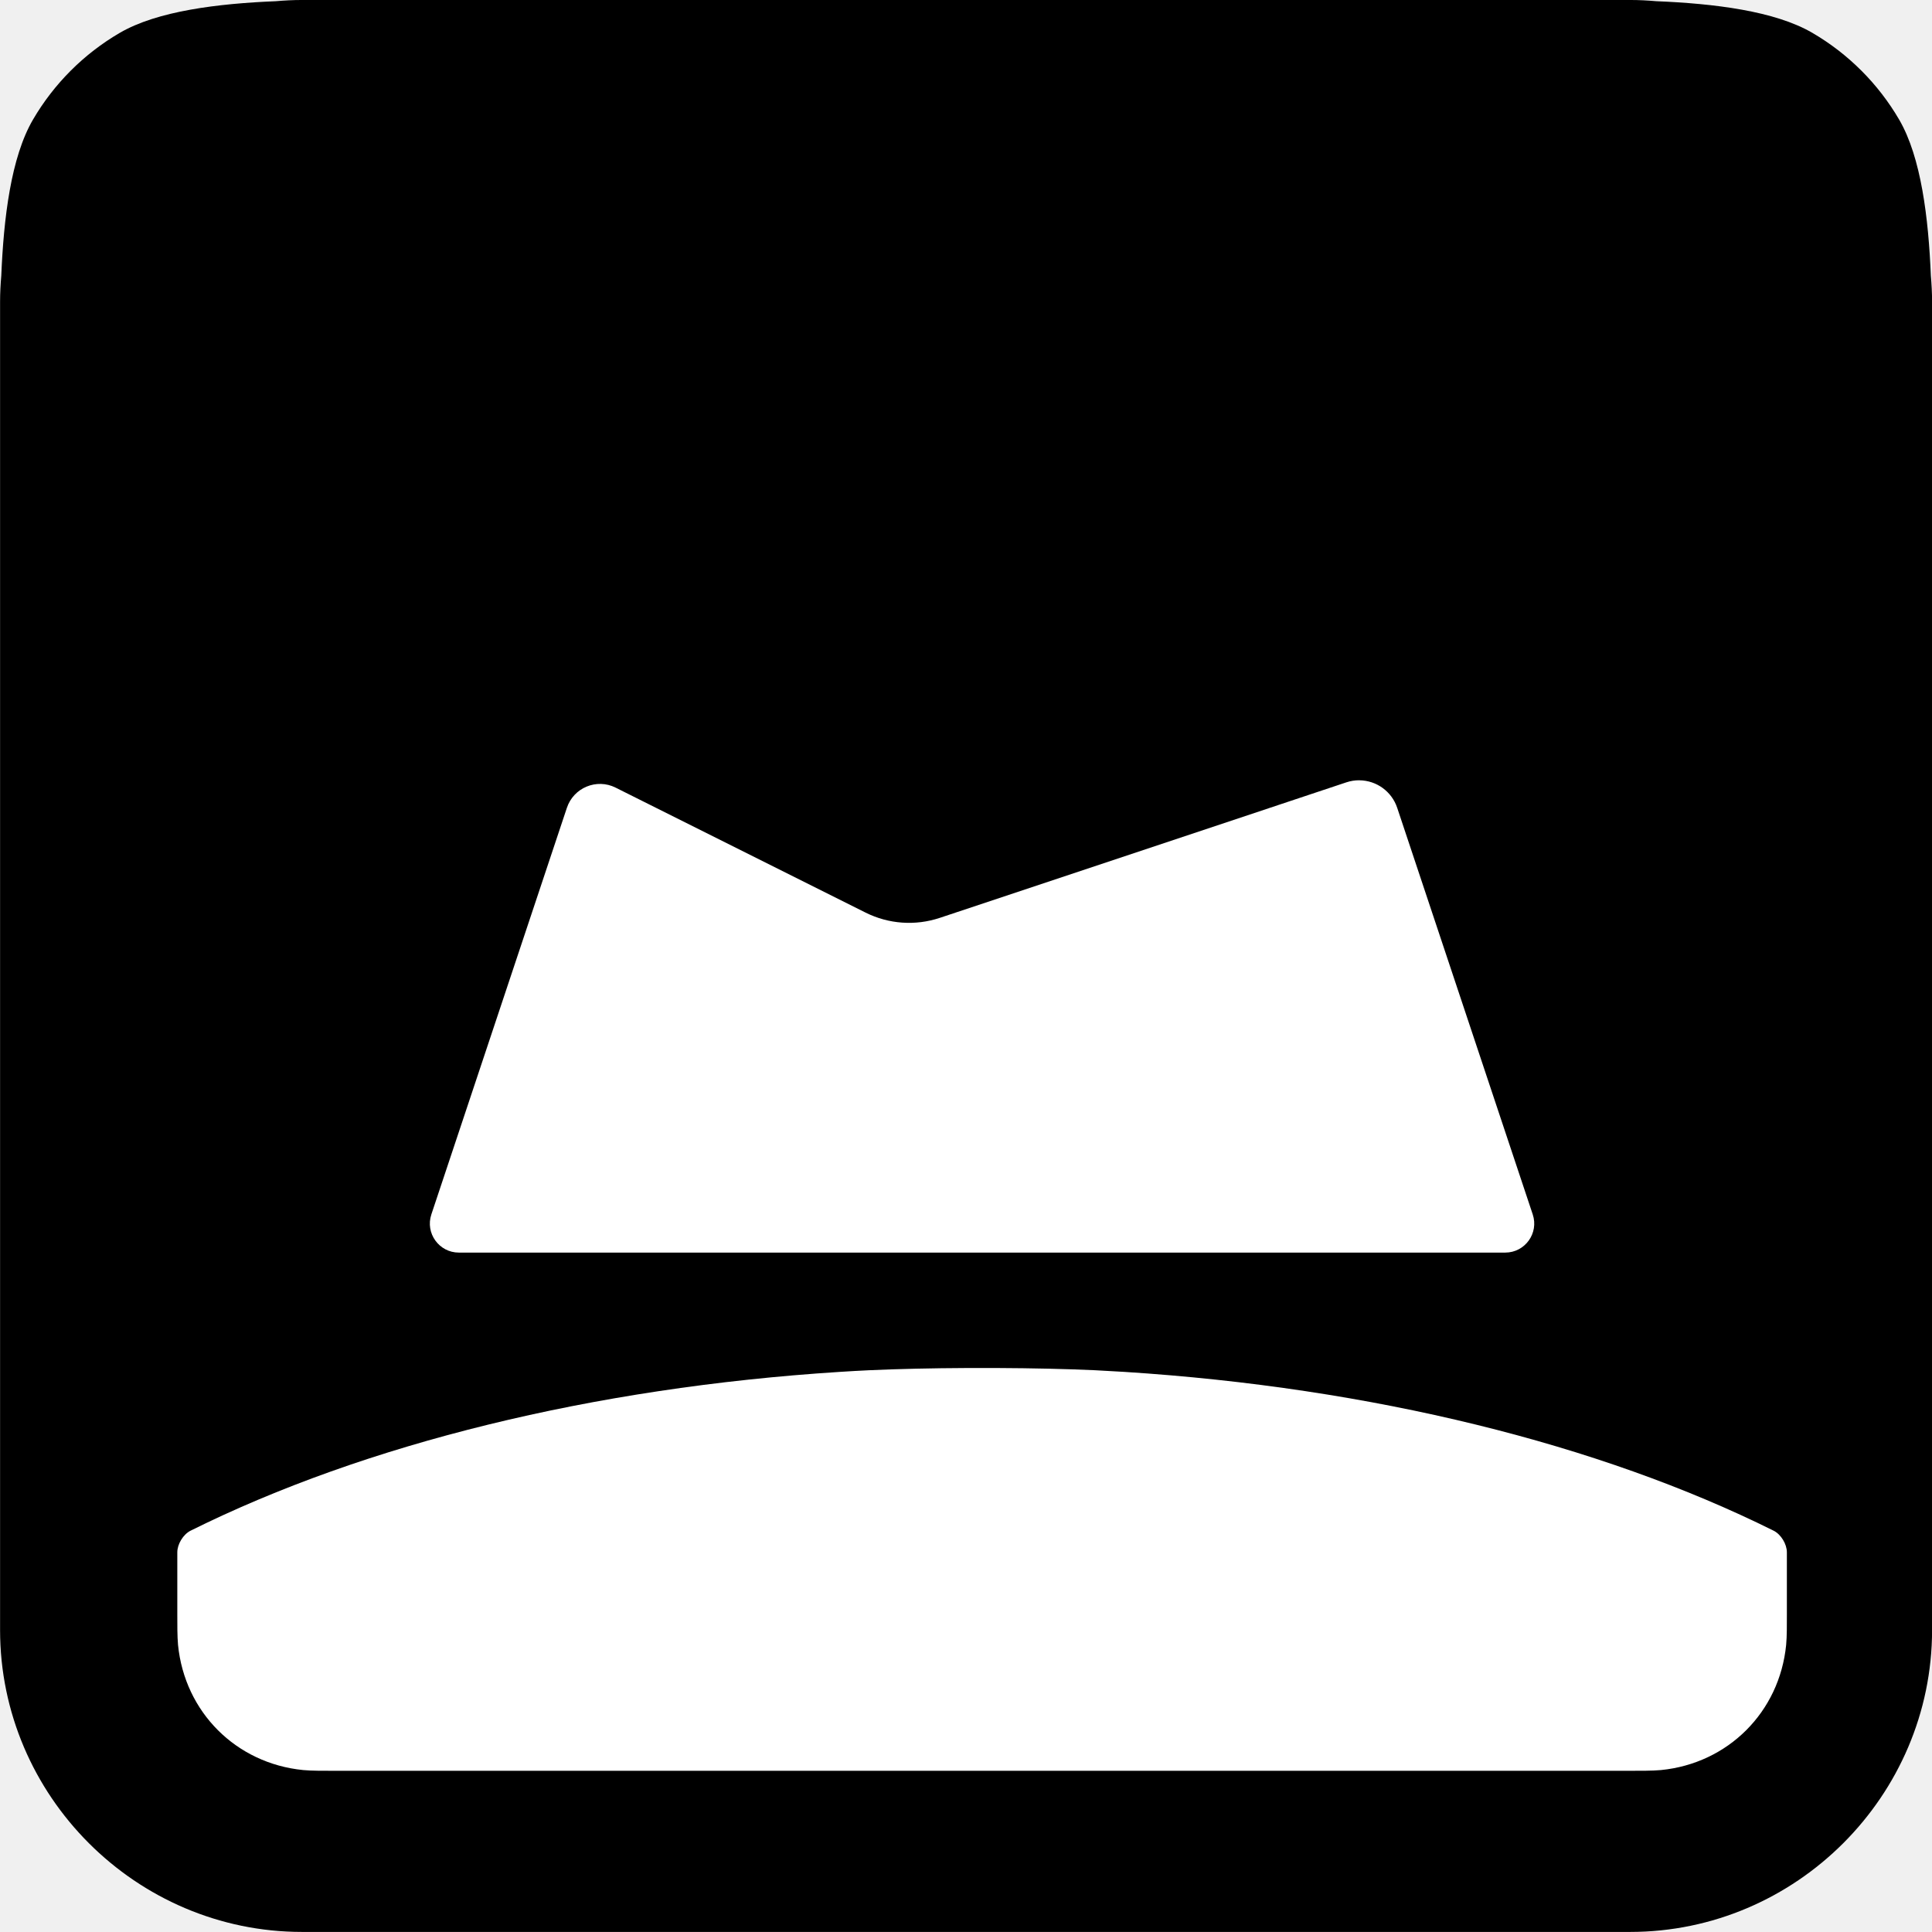
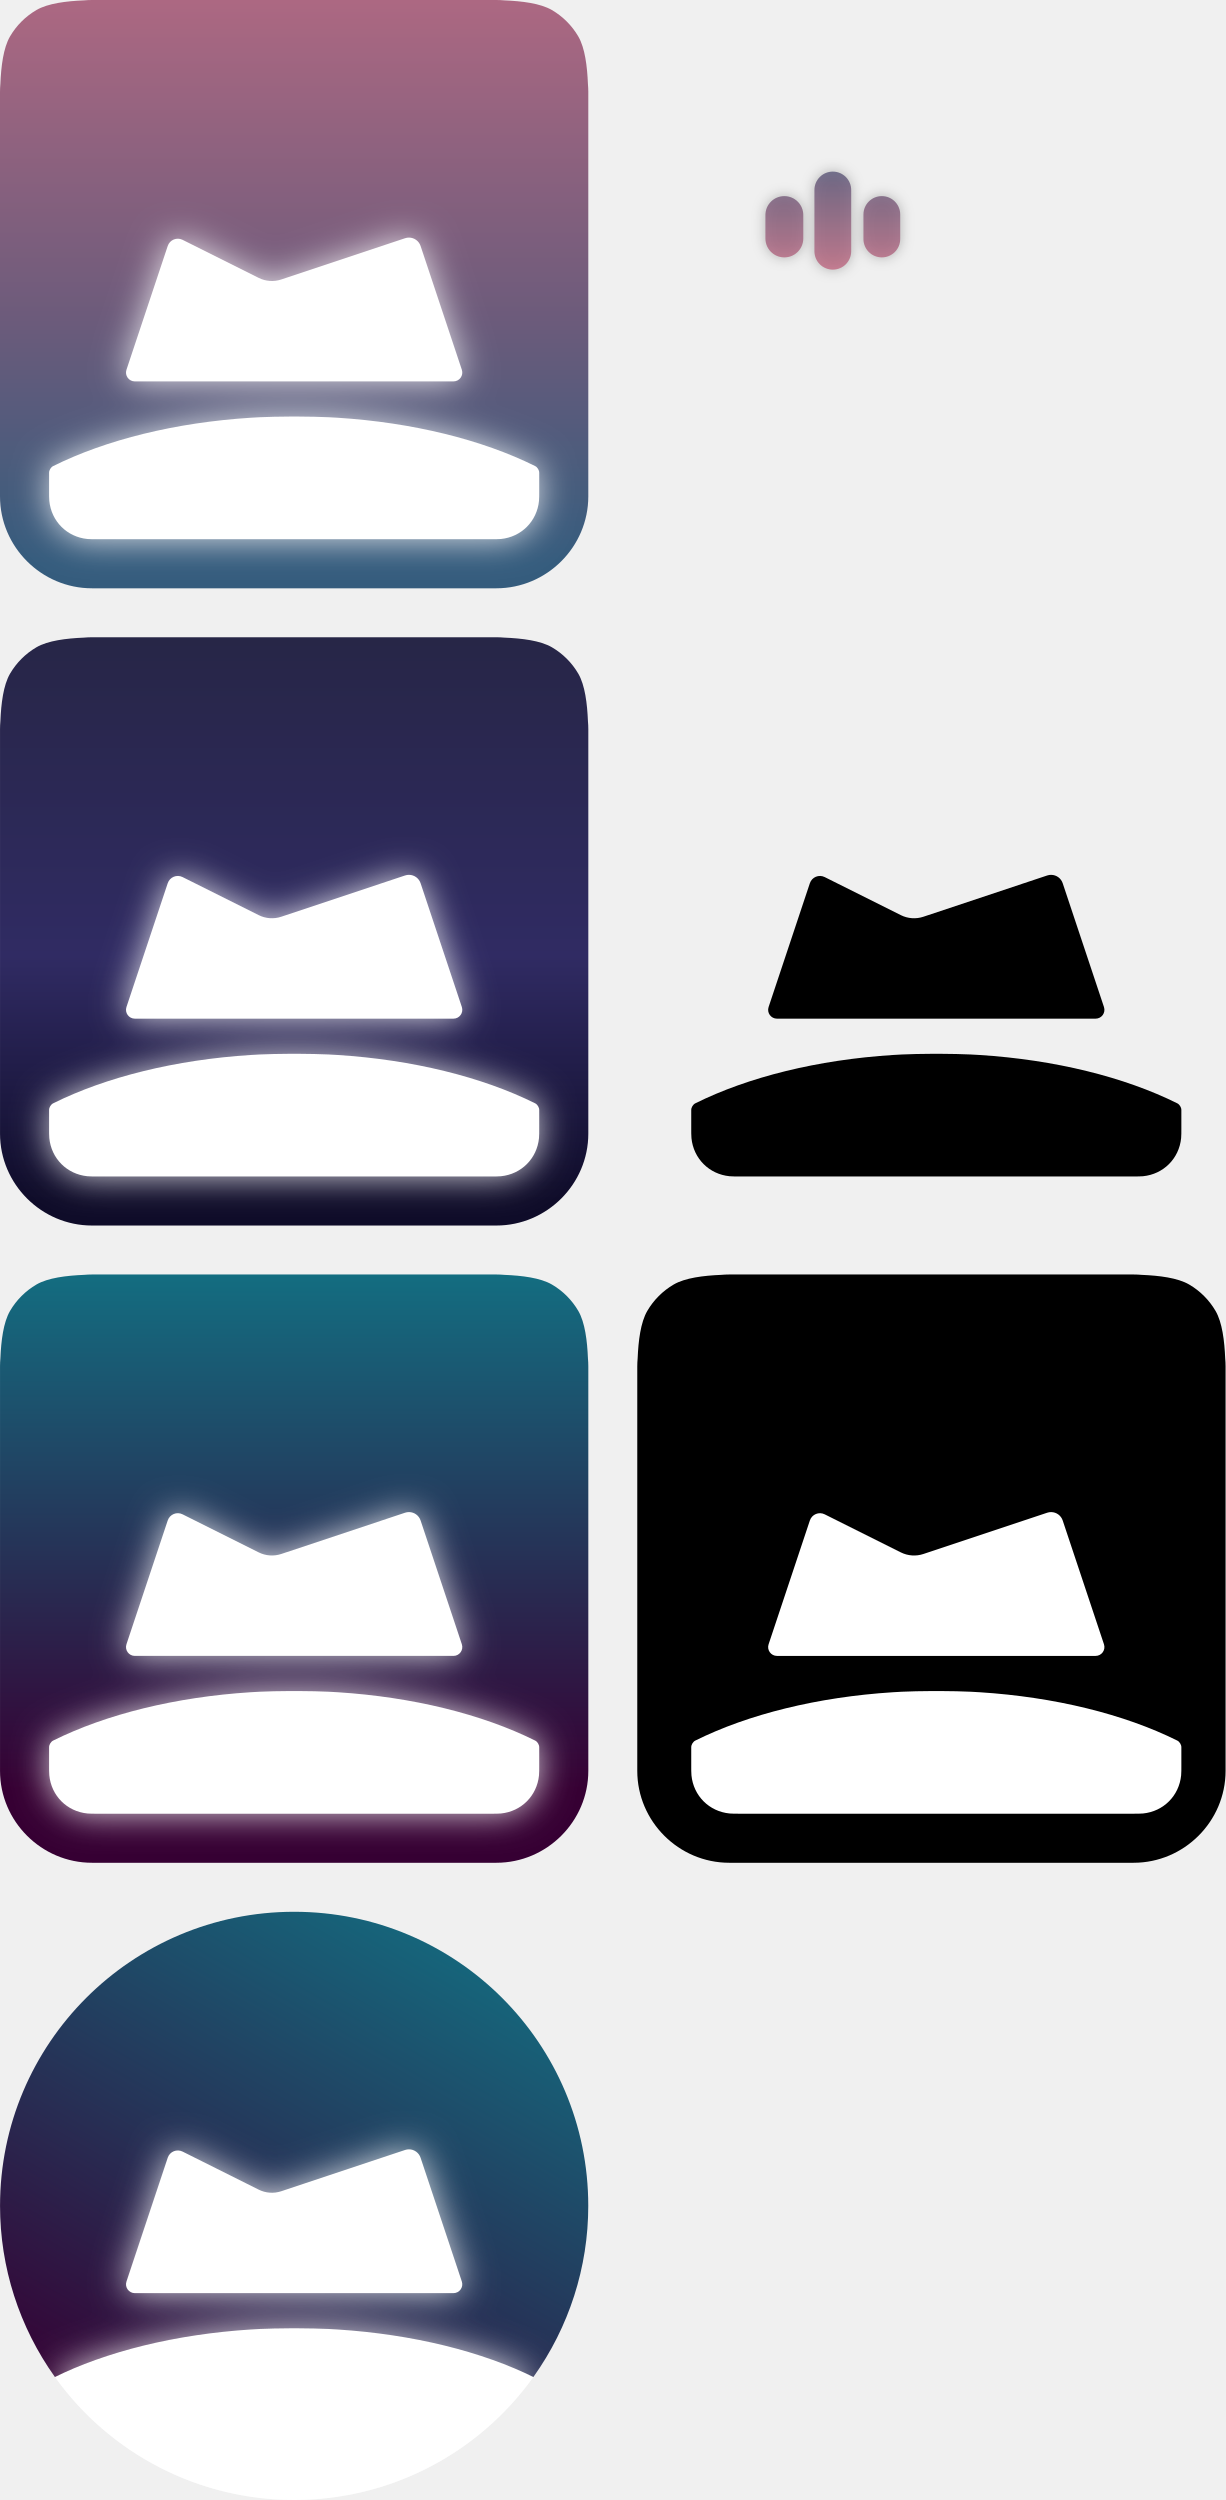
- <svg xmlns="http://www.w3.org/2000/svg" xmlns:xlink="http://www.w3.org/1999/xlink" id="svg8" version="1.1" viewBox="0 0 63.508 63.508" height="63.508mm" width="63.508mm">
+ <svg xmlns="http://www.w3.org/2000/svg" xmlns:xlink="http://www.w3.org/1999/xlink" id="svg8" version="1.1" viewBox="0 0 132.3 269.879" height="269.879mm" width="132.3mm">
  <defs id="defs2">
    <linearGradient id="linearGradient933">
      <stop id="stop927" offset="0" style="stop-color:#360033;stop-opacity:1" />
      <stop id="stop931" offset="1" style="stop-color:#0b8793;stop-opacity:1" />
    </linearGradient>
    <linearGradient id="linearGradient896-6">
      <stop style="stop-color:#0f0c29;stop-opacity:1" offset="0" id="stop890" />
      <stop id="stop892" offset="0.37" style="stop-color:#302b63;stop-opacity:1" />
      <stop style="stop-color:#24243e;stop-opacity:1" offset="1" id="stop894" />
    </linearGradient>
    <linearGradient id="linearGradient878-3">
      <stop id="stop874" offset="0" style="stop-color:#355c7d;stop-opacity:1" />
      <stop style="stop-color:#6c5b7b;stop-opacity:1" offset="0.37" id="stop882" />
      <stop id="stop876" offset="1" style="stop-color:#c06c84;stop-opacity:1" />
    </linearGradient>
    <linearGradient gradientUnits="userSpaceOnUse" y2="80" x2="240" y1="350" x1="240" id="linearGradient880" xlink:href="#linearGradient878-3" />
    <filter height="1.267" y="-0.134" width="1.164" x="-0.082" id="filter1563" style="color-interpolation-filters:sRGB">
      <feGaussianBlur id="feGaussianBlur1565" stdDeviation="6.851" />
    </filter>
    <linearGradient gradientTransform="matrix(0.2645833,0,0,0.2645833,48.28233,75.40212)" gradientUnits="userSpaceOnUse" y2="-104.984" x2="57.516" y1="-159.984" x1="57.516" id="linearGradient1623" xlink:href="#linearGradient878-3" />
    <filter height="1.305" y="-0.153" width="1.222" x="-0.111" id="filter1829" style="color-interpolation-filters:sRGB">
      <feGaussianBlur id="feGaussianBlur1831" stdDeviation="0.673" />
    </filter>
    <linearGradient xlink:href="#linearGradient896-6" id="linearGradient877" gradientUnits="userSpaceOnUse" x1="240" y1="350" x2="240" y2="80" gradientTransform="matrix(0.2645833,0,0,0.2645833,0,68.7917)" />
    <linearGradient xlink:href="#linearGradient933" id="linearGradient914" gradientUnits="userSpaceOnUse" gradientTransform="matrix(0.2645833,0,0,0.2645833,0,137.5834)" x1="240" y1="330" x2="240" y2="70" />
+     <linearGradient xlink:href="#linearGradient933" id="linearGradient908" gradientUnits="userSpaceOnUse" x1="50.271" y1="298.979" x2="92.604" y2="224.896" gradientTransform="translate(2.4124485e-6)" />
+     <filter style="color-interpolation-filters:sRGB" id="filter1261" x="-0.088" width="1.176" y="-0.12" height="1.24">
+       <feGaussianBlur stdDeviation="1.895" id="feGaussianBlur1263" />
+     </filter>
+     <clipPath clipPathUnits="userSpaceOnUse" id="clipPath1322">
+       <circle style="opacity:1;fill:#0dff46;fill-opacity:1;stroke-width:5.3;paint-order:fill markers stroke" id="circle1324" cx="63.5" cy="269.875" r="31.75" />
+     </clipPath>
  </defs>
-   <g transform="translate(-100.5376,-169.3293)" id="layer1">
+   <g transform="translate(-31.74586,-31.74587)" id="layer1">
    <g id="g901">
      <path id="path58" d="m 110.464,169.329 c -0.29,0 -0.577,0.015 -0.861,0.04 -1.891,0.078 -3.89,0.318 -5.131,1.042 -1.179,0.688 -2.162,1.672 -2.85,2.85 -0.725,1.241 -0.964,3.241 -1.042,5.131 -0.025,0.284 -0.04,0.571 -0.04,0.861 v 43.656 c 0,5.453 4.473,9.926 9.926,9.926 h 43.656 c 5.453,0 9.926,-4.473 9.926,-9.926 v -43.656 c 0,-0.29 -0.015,-0.577 -0.04,-0.861 -0.078,-1.891 -0.318,-3.89 -1.042,-5.131 -0.688,-1.179 -1.672,-2.162 -2.85,-2.85 -1.241,-0.725 -3.241,-0.964 -5.131,-1.042 -0.284,-0.025 -0.571,-0.04 -0.861,-0.04 z" style="opacity:0.999;fill:#000000;fill-opacity:1;stroke:none;stroke-width:6.365;stroke-opacity:1;paint-order:fill markers stroke" />
      <path d="m 145.224,194.978 c -0.146,-10e-4 -0.291,0.022 -0.429,0.068 l -13.365,4.455 c -0.804,0.268 -1.681,0.206 -2.439,-0.173 l -8.217,-4.108 c -0.625,-0.313 -1.381,8.5e-4 -1.602,0.664 l -4.455,13.365 c -0.206,0.617 0.254,1.255 0.904,1.255 h 34.396 c 0.651,-1.2e-4 1.11,-0.638 0.904,-1.255 l -4.455,-13.365 c -0.179,-0.537 -0.679,-0.9 -1.244,-0.905 z m -12.893,19.32 c -1.148,0.005 -2.273,0.03 -3.219,0.073 -0.27,0.012 -0.709,0.037 -0.979,0.055 -8.104,0.518 -15.596,2.368 -21.33,5.219 -0.242,0.121 -0.437,0.44 -0.437,0.711 v 2.066 c 0,0.271 -0.002,0.71 0.024,0.979 0.219,2.207 1.906,3.895 4.113,4.113 0.269,0.027 0.709,0.024 0.979,0.024 h 42.676 c 0.271,0 0.71,0.002 0.979,-0.024 2.207,-0.219 3.895,-1.906 4.114,-4.113 0.027,-0.269 0.024,-0.709 0.024,-0.979 v -2.066 c 0,-0.271 -0.195,-0.591 -0.437,-0.711 -5.734,-2.852 -13.227,-4.701 -21.33,-5.219 -0.27,-0.017 -0.708,-0.042 -0.979,-0.055 -0.946,-0.043 -2.071,-0.068 -3.219,-0.073 -0.271,-0.001 -0.709,-0.001 -0.98,0 z" style="opacity:0.999;fill:#ffffff;fill-opacity:1;stroke:none;stroke-width:6.365;stroke-opacity:1;paint-order:fill markers stroke" id="path62" />
    </g>
    <g id="g865">
      <path style="opacity:0.999;fill:url(#linearGradient880);fill-opacity:1;stroke:none;stroke-width:24.057;stroke-opacity:1;paint-order:fill markers stroke" d="m 157.5,119.984 c -1.097,0 -2.182,0.059 -3.256,0.152 -7.147,0.295 -14.703,1.2 -19.395,3.939 -4.455,2.601 -8.173,6.319 -10.773,10.773 -2.739,4.692 -3.644,12.248 -3.939,19.395 -0.094,1.074 -0.152,2.159 -0.152,3.256 v 165 c 0,20.61 16.905,37.516 37.516,37.516 h 165 c 20.61,0 37.516,-16.905 37.516,-37.516 v -165 c 0,-1.097 -0.059,-2.182 -0.152,-3.256 -0.295,-7.147 -1.2,-14.703 -3.939,-19.395 -2.601,-4.455 -6.319,-8.173 -10.773,-10.773 -4.692,-2.739 -12.248,-3.644 -19.395,-3.939 -1.074,-0.094 -2.159,-0.152 -3.256,-0.152 z" transform="scale(0.2645833)" id="rect839" />
      <g id="g1569">
        <path transform="matrix(0.2645833,0,0,0.2645833,31.74587,31.74587)" id="path897" style="opacity:0.835;fill:#ffffff;fill-opacity:1;stroke:none;stroke-width:24.057;stroke-opacity:1;paint-order:fill markers stroke;filter:url(#filter1563)" d="m 166.895,96.939 c -0.552,-0.004 -1.1,0.083 -1.623,0.258 L 114.76,114.033 c -3.037,1.013 -6.353,0.778 -9.217,-0.654 L 74.488,97.852 c -2.361,-1.181 -5.22,0.003 -6.055,2.508 l -16.836,50.512 c -0.778,2.333 0.958,4.744 3.418,4.744 H 185.016 c 2.46,-4.4e-4 4.196,-2.411 3.418,-4.744 l -16.836,-50.512 c -0.675,-2.028 -2.566,-3.403 -4.703,-3.42 z m -48.73,73.02 c -4.338,0.02 -8.591,0.112 -12.166,0.275 -1.022,0.047 -2.678,0.142 -3.699,0.207 -30.629,1.959 -58.946,8.949 -80.619,19.727 -0.916,0.455 -1.652,1.665 -1.652,2.688 v 7.809 c 0,1.023 -0.009,2.684 0.092,3.701 0.827,8.342 7.205,14.72 15.547,15.547 1.017,0.101 2.678,0.092 3.701,0.092 H 200.664 c 1.023,0 2.684,0.009 3.701,-0.092 8.342,-0.827 14.722,-7.205 15.549,-15.547 0.101,-1.017 0.09,-2.678 0.09,-3.701 v -7.809 c 0,-1.023 -0.736,-2.232 -1.652,-2.688 -21.673,-10.778 -49.99,-17.767 -80.619,-19.727 -1.021,-0.065 -2.677,-0.16 -3.699,-0.207 -3.575,-0.164 -7.828,-0.255 -12.166,-0.275 -1.023,-0.005 -2.68,-0.005 -3.703,0 z" />
        <path transform="matrix(0.2645833,0,0,0.2645833,31.74587,31.74587)" d="m 166.895,96.939 c -0.552,-0.004 -1.1,0.083 -1.623,0.258 L 114.76,114.033 c -3.037,1.013 -6.353,0.778 -9.217,-0.654 L 74.488,97.852 c -2.361,-1.181 -5.22,0.003 -6.055,2.508 l -16.836,50.512 c -0.778,2.333 0.958,4.744 3.418,4.744 H 185.016 c 2.46,-4.4e-4 4.196,-2.411 3.418,-4.744 l -16.836,-50.512 c -0.675,-2.028 -2.566,-3.403 -4.703,-3.42 z m -48.73,73.02 c -4.338,0.02 -8.591,0.112 -12.166,0.275 -1.022,0.047 -2.678,0.142 -3.699,0.207 -30.629,1.959 -58.946,8.949 -80.619,19.727 -0.916,0.455 -1.652,1.665 -1.652,2.688 v 7.809 c 0,1.023 -0.009,2.684 0.092,3.701 0.827,8.342 7.205,14.72 15.547,15.547 1.017,0.101 2.678,0.092 3.701,0.092 H 200.664 c 1.023,0 2.684,0.009 3.701,-0.092 8.342,-0.827 14.722,-7.205 15.549,-15.547 0.101,-1.017 0.09,-2.678 0.09,-3.701 v -7.809 c 0,-1.023 -0.736,-2.232 -1.652,-2.688 -21.673,-10.778 -49.99,-17.767 -80.619,-19.727 -1.021,-0.065 -2.677,-0.16 -3.699,-0.207 -3.575,-0.164 -7.828,-0.255 -12.166,-0.275 -1.023,-0.005 -2.68,-0.005 -3.703,0 z" style="opacity:0.999;fill:#ffffff;fill-opacity:1;stroke:none;stroke-width:24.057;stroke-opacity:1;paint-order:fill markers stroke" id="path888" />
      </g>
    </g>
    <g transform="translate(58.1489,13.22917)" id="g1835">
      <path d="m 63.5,37.042 c -1.099,0 -1.984,0.885 -1.984,1.984 v 6.615 c 0,1.099 0.885,1.984 1.984,1.984 1.099,0 1.984,-0.885 1.984,-1.984 v -6.615 c 0,-1.099 -0.885,-1.984 -1.984,-1.984 z M 58.268,39.688 c -1.132,0 -2.044,0.911 -2.044,2.044 v 2.527 c 0,1.132 0.911,2.044 2.044,2.044 1.132,0 2.044,-0.911 2.044,-2.044 v -2.527 c 0,-1.132 -0.912,-2.044 -2.044,-2.044 z m 10.524,0 c -1.099,0 -1.984,0.885 -1.984,1.984 v 2.646 c 0,1.099 0.885,1.984 1.984,1.984 1.099,0 1.984,-0.885 1.984,-1.984 v -2.646 c 0,-1.099 -0.885,-1.984 -1.984,-1.984 z" style="opacity:0.263;fill:#000000;fill-opacity:1;stroke:none;stroke-width:5.3;stroke-miterlimit:4;stroke-dasharray:none;stroke-opacity:1;paint-order:fill markers stroke;filter:url(#filter1829)" id="path1625" />
      <path id="rect1607" style="opacity:0.835;fill:url(#linearGradient1623);fill-opacity:1;stroke:none;stroke-width:5.3;stroke-miterlimit:4;stroke-dasharray:none;stroke-opacity:1;paint-order:fill markers stroke" d="m 63.5,37.042 c -1.099,0 -1.984,0.885 -1.984,1.984 v 6.615 c 0,1.099 0.885,1.984 1.984,1.984 1.099,0 1.984,-0.885 1.984,-1.984 v -6.615 c 0,-1.099 -0.885,-1.984 -1.984,-1.984 z m -5.232,2.646 c -1.132,0 -2.044,0.911 -2.044,2.044 v 2.527 c 0,1.132 0.911,2.044 2.044,2.044 1.132,0 2.044,-0.911 2.044,-2.044 v -2.527 c 0,-1.132 -0.912,-2.044 -2.044,-2.044 z m 10.524,0 c -1.099,0 -1.984,0.885 -1.984,1.984 v 2.646 c 0,1.099 0.885,1.984 1.984,1.984 1.099,0 1.984,-0.885 1.984,-1.984 v -2.646 c 0,-1.099 -0.885,-1.984 -1.984,-1.984 z" />
    </g>
    <g id="g902">
      <path id="path867" d="m 41.672,100.538 c -0.29,0 -0.577,0.015 -0.861,0.04 -1.891,0.078 -3.89,0.318 -5.131,1.042 -1.179,0.688 -2.162,1.672 -2.85,2.85 -0.725,1.241 -0.964,3.241 -1.042,5.131 -0.025,0.284 -0.04,0.571 -0.04,0.861 v 43.656 c 0,5.453 4.473,9.926 9.926,9.926 h 43.656 c 5.453,0 9.926,-4.473 9.926,-9.926 v -43.656 c 0,-0.29 -0.015,-0.577 -0.04,-0.861 -0.078,-1.891 -0.318,-3.89 -1.042,-5.131 -0.688,-1.179 -1.672,-2.162 -2.85,-2.85 -1.241,-0.725 -3.241,-0.964 -5.131,-1.042 -0.284,-0.025 -0.571,-0.04 -0.861,-0.04 z" style="opacity:0.999;fill:url(#linearGradient877);fill-opacity:1;stroke:none;stroke-width:6.365;stroke-opacity:1;paint-order:fill markers stroke" />
      <g transform="translate(0,68.7917)" id="g873">
        <path d="m 166.895,96.939 c -0.552,-0.004 -1.1,0.083 -1.623,0.258 L 114.76,114.033 c -3.037,1.013 -6.353,0.778 -9.217,-0.654 L 74.488,97.852 c -2.361,-1.181 -5.22,0.003 -6.055,2.508 l -16.836,50.512 c -0.778,2.333 0.958,4.744 3.418,4.744 H 185.016 c 2.46,-4.4e-4 4.196,-2.411 3.418,-4.744 l -16.836,-50.512 c -0.675,-2.028 -2.566,-3.403 -4.703,-3.42 z m -48.73,73.02 c -4.338,0.02 -8.591,0.112 -12.166,0.275 -1.022,0.047 -2.678,0.142 -3.699,0.207 -30.629,1.959 -58.946,8.949 -80.619,19.727 -0.916,0.455 -1.652,1.665 -1.652,2.688 v 7.809 c 0,1.023 -0.009,2.684 0.092,3.701 0.827,8.342 7.205,14.72 15.547,15.547 1.017,0.101 2.678,0.092 3.701,0.092 H 200.664 c 1.023,0 2.684,0.009 3.701,-0.092 8.342,-0.827 14.722,-7.205 15.549,-15.547 0.101,-1.017 0.09,-2.678 0.09,-3.701 v -7.809 c 0,-1.023 -0.736,-2.232 -1.652,-2.688 -21.673,-10.778 -49.99,-17.767 -80.619,-19.727 -1.021,-0.065 -2.677,-0.16 -3.699,-0.207 -3.575,-0.164 -7.828,-0.255 -12.166,-0.275 -1.023,-0.005 -2.68,-0.005 -3.703,0 z" style="opacity:0.835;fill:#ffffff;fill-opacity:1;stroke:none;stroke-width:24.057;stroke-opacity:1;paint-order:fill markers stroke;filter:url(#filter1563)" id="path869" transform="matrix(0.2645833,0,0,0.2645833,31.74587,31.74587)" />
        <path id="path871" style="opacity:0.999;fill:#ffffff;fill-opacity:1;stroke:none;stroke-width:24.057;stroke-opacity:1;paint-order:fill markers stroke" d="m 166.895,96.939 c -0.552,-0.004 -1.1,0.083 -1.623,0.258 L 114.76,114.033 c -3.037,1.013 -6.353,0.778 -9.217,-0.654 L 74.488,97.852 c -2.361,-1.181 -5.22,0.003 -6.055,2.508 l -16.836,50.512 c -0.778,2.333 0.958,4.744 3.418,4.744 H 185.016 c 2.46,-4.4e-4 4.196,-2.411 3.418,-4.744 l -16.836,-50.512 c -0.675,-2.028 -2.566,-3.403 -4.703,-3.42 z m -48.73,73.02 c -4.338,0.02 -8.591,0.112 -12.166,0.275 -1.022,0.047 -2.678,0.142 -3.699,0.207 -30.629,1.959 -58.946,8.949 -80.619,19.727 -0.916,0.455 -1.652,1.665 -1.652,2.688 v 7.809 c 0,1.023 -0.009,2.684 0.092,3.701 0.827,8.342 7.205,14.72 15.547,15.547 1.017,0.101 2.678,0.092 3.701,0.092 H 200.664 c 1.023,0 2.684,0.009 3.701,-0.092 8.342,-0.827 14.722,-7.205 15.549,-15.547 0.101,-1.017 0.09,-2.678 0.09,-3.701 v -7.809 c 0,-1.023 -0.736,-2.232 -1.652,-2.688 -21.673,-10.778 -49.99,-17.767 -80.619,-19.727 -1.021,-0.065 -2.677,-0.16 -3.699,-0.207 -3.575,-0.164 -7.828,-0.255 -12.166,-0.275 -1.023,-0.005 -2.68,-0.005 -3.703,0 z" transform="matrix(0.2645833,0,0,0.2645833,31.74587,31.74587)" />
      </g>
    </g>
    <g id="g939">
      <path style="opacity:0.999;fill:url(#linearGradient914);fill-opacity:1;stroke:none;stroke-width:6.365;stroke-opacity:1;paint-order:fill markers stroke" d="m 41.672,169.329 c -0.29,0 -0.577,0.015 -0.861,0.04 -1.891,0.078 -3.89,0.318 -5.131,1.042 -1.179,0.688 -2.162,1.672 -2.85,2.85 -0.725,1.241 -0.964,3.241 -1.042,5.131 -0.025,0.284 -0.04,0.571 -0.04,0.861 v 43.656 c 0,5.453 4.473,9.926 9.926,9.926 h 43.656 c 5.453,0 9.926,-4.473 9.926,-9.926 v -43.656 c 0,-0.29 -0.015,-0.577 -0.04,-0.861 -0.078,-1.891 -0.318,-3.89 -1.042,-5.131 -0.688,-1.179 -1.672,-2.162 -2.85,-2.85 -1.241,-0.725 -3.241,-0.964 -5.131,-1.042 -0.284,-0.025 -0.571,-0.04 -0.861,-0.04 z" id="path904" />
      <g id="g910" transform="translate(0,137.5834)">
        <path transform="matrix(0.2645833,0,0,0.2645833,31.74587,31.74587)" id="path906" style="opacity:0.835;fill:#ffffff;fill-opacity:1;stroke:none;stroke-width:24.057;stroke-opacity:1;paint-order:fill markers stroke;filter:url(#filter1563)" d="m 166.895,96.939 c -0.552,-0.004 -1.1,0.083 -1.623,0.258 L 114.76,114.033 c -3.037,1.013 -6.353,0.778 -9.217,-0.654 L 74.488,97.852 c -2.361,-1.181 -5.22,0.003 -6.055,2.508 l -16.836,50.512 c -0.778,2.333 0.958,4.744 3.418,4.744 H 185.016 c 2.46,-4.4e-4 4.196,-2.411 3.418,-4.744 l -16.836,-50.512 c -0.675,-2.028 -2.566,-3.403 -4.703,-3.42 z m -48.73,73.02 c -4.338,0.02 -8.591,0.112 -12.166,0.275 -1.022,0.047 -2.678,0.142 -3.699,0.207 -30.629,1.959 -58.946,8.949 -80.619,19.727 -0.916,0.455 -1.652,1.665 -1.652,2.688 v 7.809 c 0,1.023 -0.009,2.684 0.092,3.701 0.827,8.342 7.205,14.72 15.547,15.547 1.017,0.101 2.678,0.092 3.701,0.092 H 200.664 c 1.023,0 2.684,0.009 3.701,-0.092 8.342,-0.827 14.722,-7.205 15.549,-15.547 0.101,-1.017 0.09,-2.678 0.09,-3.701 v -7.809 c 0,-1.023 -0.736,-2.232 -1.652,-2.688 -21.673,-10.778 -49.99,-17.767 -80.619,-19.727 -1.021,-0.065 -2.677,-0.16 -3.699,-0.207 -3.575,-0.164 -7.828,-0.255 -12.166,-0.275 -1.023,-0.005 -2.68,-0.005 -3.703,0 z" />
        <path transform="matrix(0.2645833,0,0,0.2645833,31.74587,31.74587)" d="m 166.895,96.939 c -0.552,-0.004 -1.1,0.083 -1.623,0.258 L 114.76,114.033 c -3.037,1.013 -6.353,0.778 -9.217,-0.654 L 74.488,97.852 c -2.361,-1.181 -5.22,0.003 -6.055,2.508 l -16.836,50.512 c -0.778,2.333 0.958,4.744 3.418,4.744 H 185.016 c 2.46,-4.4e-4 4.196,-2.411 3.418,-4.744 l -16.836,-50.512 c -0.675,-2.028 -2.566,-3.403 -4.703,-3.42 z m -48.73,73.02 c -4.338,0.02 -8.591,0.112 -12.166,0.275 -1.022,0.047 -2.678,0.142 -3.699,0.207 -30.629,1.959 -58.946,8.949 -80.619,19.727 -0.916,0.455 -1.652,1.665 -1.652,2.688 v 7.809 c 0,1.023 -0.009,2.684 0.092,3.701 0.827,8.342 7.205,14.72 15.547,15.547 1.017,0.101 2.678,0.092 3.701,0.092 H 200.664 c 1.023,0 2.684,0.009 3.701,-0.092 8.342,-0.827 14.722,-7.205 15.549,-15.547 0.101,-1.017 0.09,-2.678 0.09,-3.701 v -7.809 c 0,-1.023 -0.736,-2.232 -1.652,-2.688 -21.673,-10.778 -49.99,-17.767 -80.619,-19.727 -1.021,-0.065 -2.677,-0.16 -3.699,-0.207 -3.575,-0.164 -7.828,-0.255 -12.166,-0.275 -1.023,-0.005 -2.68,-0.005 -3.703,0 z" style="opacity:0.999;fill:#ffffff;fill-opacity:1;stroke:none;stroke-width:24.057;stroke-opacity:1;paint-order:fill markers stroke" id="path908" />
      </g>
    </g>
    <path d="m 145.224,126.186 c -0.146,-10e-4 -0.291,0.022 -0.429,0.068 l -13.365,4.455 c -0.804,0.268 -1.681,0.206 -2.439,-0.173 l -8.217,-4.108 c -0.625,-0.313 -1.381,8.5e-4 -1.602,0.664 l -4.455,13.365 c -0.206,0.617 0.254,1.255 0.904,1.255 h 34.396 c 0.651,-1.2e-4 1.11,-0.638 0.904,-1.255 l -4.455,-13.365 c -0.179,-0.537 -0.679,-0.9 -1.244,-0.905 z m -12.893,19.32 c -1.148,0.005 -2.273,0.03 -3.219,0.073 -0.27,0.012 -0.709,0.037 -0.979,0.055 -8.104,0.518 -15.596,2.368 -21.33,5.219 -0.242,0.121 -0.437,0.44 -0.437,0.711 V 153.63 c 0,0.271 -0.002,0.71 0.024,0.979 0.219,2.207 1.906,3.895 4.113,4.113 0.269,0.027 0.709,0.024 0.979,0.024 h 42.676 c 0.271,0 0.71,0.002 0.979,-0.024 2.207,-0.219 3.895,-1.906 4.114,-4.113 0.027,-0.269 0.024,-0.709 0.024,-0.979 v -2.066 c 0,-0.271 -0.195,-0.591 -0.437,-0.711 -5.734,-2.852 -13.227,-4.701 -21.33,-5.219 -0.27,-0.017 -0.708,-0.042 -0.979,-0.055 -0.946,-0.043 -2.071,-0.068 -3.219,-0.073 -0.271,-0.001 -0.709,-0.001 -0.98,0 z" style="opacity:0.999;fill:#000000;fill-opacity:1;stroke:none;stroke-width:6.365;stroke-opacity:1;paint-order:fill markers stroke" id="path905" />
+     <g id="g1318" clip-path="url(#clipPath1322)">
+       <g id="g1137">
+         <path id="path898" style="opacity:1;fill:#ffffff;fill-opacity:1;stroke-width:20.032;paint-order:fill markers stroke" d="m -93.105,356.939 c -0.552,-0.004 -1.1,0.083 -1.623,0.258 l -50.512,16.836 c -1.519,0.506 -3.107,0.701 -4.674,0.59 -1.567,-0.111 -3.111,-0.528 -4.543,-1.244 l -31.055,-15.527 c -0.59,-0.295 -1.211,-0.443 -1.824,-0.459 -0.613,-0.016 -1.218,0.099 -1.775,0.33 -0.557,0.231 -1.068,0.577 -1.49,1.021 -0.422,0.445 -0.756,0.989 -0.965,1.615 l -16.836,50.512 c -0.195,0.583 -0.232,1.172 -0.141,1.727 0.092,0.554 0.313,1.072 0.635,1.52 0.322,0.447 0.746,0.822 1.242,1.084 0.497,0.262 1.067,0.414 1.682,0.414 h 130 c 0.615,-1.1e-4 1.185,-0.152 1.682,-0.414 0.497,-0.262 0.92,-0.637 1.242,-1.084 0.322,-0.447 0.543,-0.965 0.635,-1.52 0.092,-0.554 0.054,-1.143 -0.141,-1.727 l -16.836,-50.512 c -0.338,-1.014 -0.979,-1.864 -1.803,-2.463 -0.824,-0.599 -1.832,-0.948 -2.9,-0.957 z" transform="matrix(0.2645833,0,0,0.2645833,100.5376,169.3293)" />
+         <path id="path1121" style="opacity:1;fill:#ffffff;fill-opacity:1;stroke-width:20.032;paint-order:fill markers stroke" d="m -42.385,449.83 c -2.489,-1.22 -5.039,-2.404 -7.693,-3.523 -2.908,-1.226 -5.913,-2.391 -9.004,-3.492 -3.091,-1.101 -6.268,-2.137 -9.523,-3.107 -3.256,-0.97 -6.59,-1.874 -9.994,-2.709 -6.809,-1.67 -13.897,-3.063 -21.197,-4.162 -7.301,-1.099 -14.813,-1.905 -22.471,-2.395 -1.021,-0.065 -2.677,-0.16 -3.699,-0.207 -3.575,-0.164 -7.828,-0.255 -12.166,-0.275 -1.023,-0.004 -2.68,-0.004 -3.703,0 -4.338,0.019 -8.591,0.111 -12.166,0.275 -1.022,0.047 -2.678,0.142 -3.699,0.207 -7.657,0.49 -15.17,1.295 -22.471,2.395 -7.301,1.099 -14.389,2.492 -21.197,4.162 -3.404,0.835 -6.738,1.739 -9.994,2.709 -3.256,0.97 -6.435,2.007 -9.525,3.107 -3.091,1.101 -6.094,2.266 -9.002,3.492 -2.654,1.119 -5.204,2.303 -7.693,3.523 a 120,120 0 0 0 97.6,50.186 120,120 0 0 0 97.6,-50.186 z" transform="matrix(0.2645833,0,0,0.2645833,100.5376,169.3293)" />
+       </g>
+       <path d="m 63.5,238.125 a 31.75,31.75 0 0 0 -31.75,31.75 31.75,31.75 0 0 0 5.927,18.472 c 0.659,-0.323 1.333,-0.636 2.036,-0.932 0.769,-0.324 1.564,-0.633 2.382,-0.924 0.818,-0.291 1.659,-0.565 2.52,-0.822 0.861,-0.257 1.744,-0.496 2.644,-0.717 1.801,-0.442 3.677,-0.81 5.608,-1.101 1.932,-0.291 3.919,-0.504 5.945,-0.634 0.27,-0.017 0.708,-0.042 0.979,-0.055 0.946,-0.043 2.071,-0.068 3.219,-0.073 0.271,-10e-4 0.709,-10e-4 0.98,0 1.148,0.005 2.273,0.03 3.219,0.073 0.27,0.012 0.709,0.037 0.979,0.055 2.026,0.13 4.014,0.343 5.945,0.634 1.932,0.291 3.807,0.659 5.608,1.101 0.901,0.221 1.783,0.46 2.644,0.717 0.861,0.257 1.702,0.531 2.52,0.822 0.818,0.291 1.613,0.599 2.382,0.924 0.702,0.296 1.377,0.609 2.036,0.932 a 31.75,31.75 0 0 0 5.927,-18.472 31.75,31.75 0 0 0 -31.75,-31.75 z m 12.403,25.644 c 0.283,0.002 0.549,0.095 0.767,0.253 0.218,0.159 0.388,0.383 0.477,0.652 l 4.455,13.365 c 0.051,0.154 0.061,0.31 0.037,0.457 -0.024,0.147 -0.083,0.284 -0.168,0.402 -0.085,0.118 -0.197,0.217 -0.329,0.287 -0.131,0.07 -0.282,0.11 -0.445,0.11 H 46.302 c -0.163,-3e-5 -0.314,-0.04 -0.445,-0.11 -0.131,-0.069 -0.243,-0.169 -0.329,-0.287 -0.085,-0.118 -0.144,-0.255 -0.168,-0.402 -0.024,-0.147 -0.014,-0.302 0.037,-0.457 l 4.455,-13.365 c 0.055,-0.166 0.144,-0.31 0.255,-0.427 0.112,-0.118 0.247,-0.209 0.394,-0.27 0.147,-0.061 0.308,-0.091 0.47,-0.087 0.162,0.004 0.326,0.043 0.483,0.121 l 8.217,4.108 c 0.379,0.189 0.788,0.3 1.202,0.329 0.414,0.029 0.835,-0.022 1.237,-0.156 l 13.365,-4.455 c 0.138,-0.046 0.284,-0.069 0.429,-0.068 z" style="fill:url(#linearGradient908);fill-opacity:1;stroke-width:5.3;paint-order:fill markers stroke" id="path1119" />
+       <g style="opacity:0.835;filter:url(#filter1261)" id="g1143">
+         <path transform="matrix(0.2645833,0,0,0.2645833,100.5376,169.3293)" d="m -93.105,356.939 c -0.552,-0.004 -1.1,0.083 -1.623,0.258 l -50.512,16.836 c -1.519,0.506 -3.107,0.701 -4.674,0.59 -1.567,-0.111 -3.111,-0.528 -4.543,-1.244 l -31.055,-15.527 c -0.59,-0.295 -1.211,-0.443 -1.824,-0.459 -0.613,-0.016 -1.218,0.099 -1.775,0.33 -0.557,0.231 -1.068,0.577 -1.49,1.021 -0.422,0.445 -0.756,0.989 -0.965,1.615 l -16.836,50.512 c -0.195,0.583 -0.232,1.172 -0.141,1.727 0.092,0.554 0.313,1.072 0.635,1.52 0.322,0.447 0.746,0.822 1.242,1.084 0.497,0.262 1.067,0.414 1.682,0.414 h 130 c 0.615,-1.1e-4 1.185,-0.152 1.682,-0.414 0.497,-0.262 0.92,-0.637 1.242,-1.084 0.322,-0.447 0.543,-0.965 0.635,-1.52 0.092,-0.554 0.054,-1.143 -0.141,-1.727 l -16.836,-50.512 c -0.338,-1.014 -0.979,-1.864 -1.803,-2.463 -0.824,-0.599 -1.832,-0.948 -2.9,-0.957 z" style="opacity:1;fill:#ffffff;fill-opacity:1;stroke-width:20.032;paint-order:fill markers stroke" id="path1139" />
+         <path transform="matrix(0.2645833,0,0,0.2645833,100.5376,169.3293)" d="m -42.385,449.83 c -2.489,-1.22 -5.039,-2.404 -7.693,-3.523 -2.908,-1.226 -5.913,-2.391 -9.004,-3.492 -3.091,-1.101 -6.268,-2.137 -9.523,-3.107 -3.256,-0.97 -6.59,-1.874 -9.994,-2.709 -6.809,-1.67 -13.897,-3.063 -21.197,-4.162 -7.301,-1.099 -14.813,-1.905 -22.471,-2.395 -1.021,-0.065 -2.677,-0.16 -3.699,-0.207 -3.575,-0.164 -7.828,-0.255 -12.166,-0.275 -1.023,-0.004 -2.68,-0.004 -3.703,0 -4.338,0.019 -8.591,0.111 -12.166,0.275 -1.022,0.047 -2.678,0.142 -3.699,0.207 -7.657,0.49 -15.17,1.295 -22.471,2.395 -7.301,1.099 -14.389,2.492 -21.197,4.162 -3.404,0.835 -6.738,1.739 -9.994,2.709 -3.256,0.97 -6.435,2.007 -9.525,3.107 -3.091,1.101 -6.094,2.266 -9.002,3.492 -2.654,1.119 -5.204,2.303 -7.693,3.523 a 120,120 0 0 0 97.6,50.186 120,120 0 0 0 97.6,-50.186 z" style="opacity:1;fill:#ffffff;fill-opacity:1;stroke-width:20.032;paint-order:fill markers stroke" id="path1141" />
+       </g>
+     </g>
  </g>
</svg>
